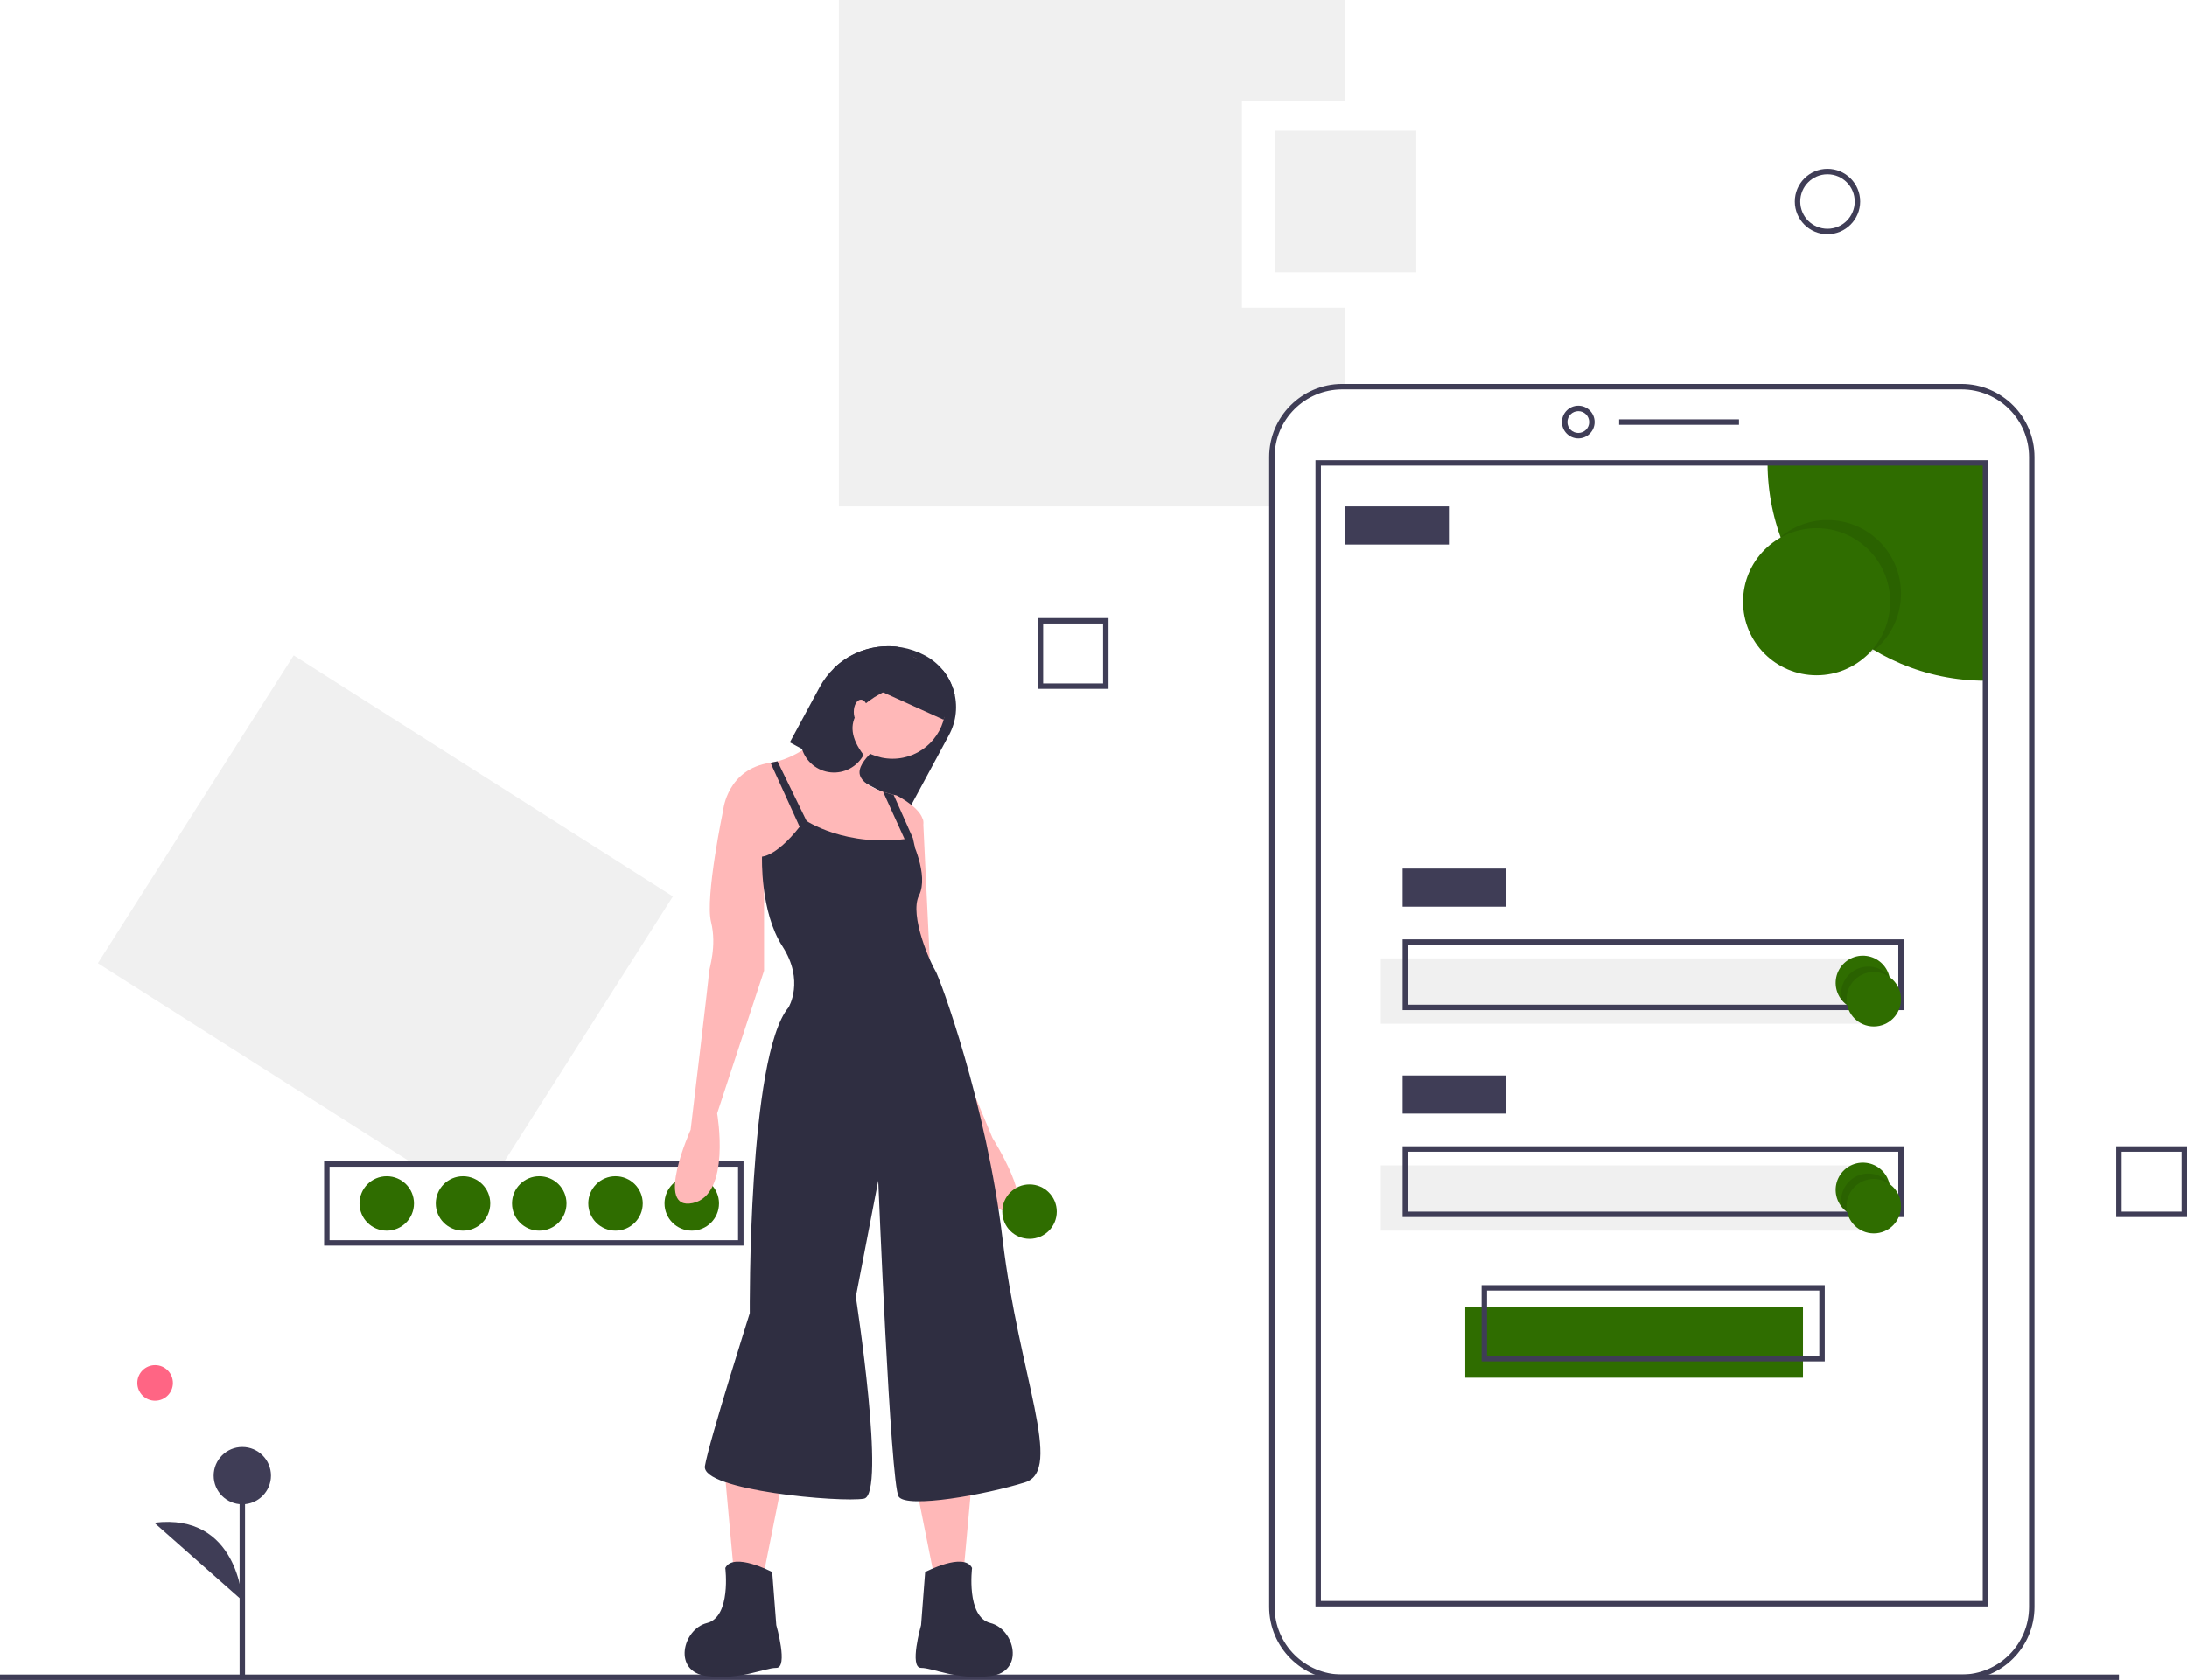
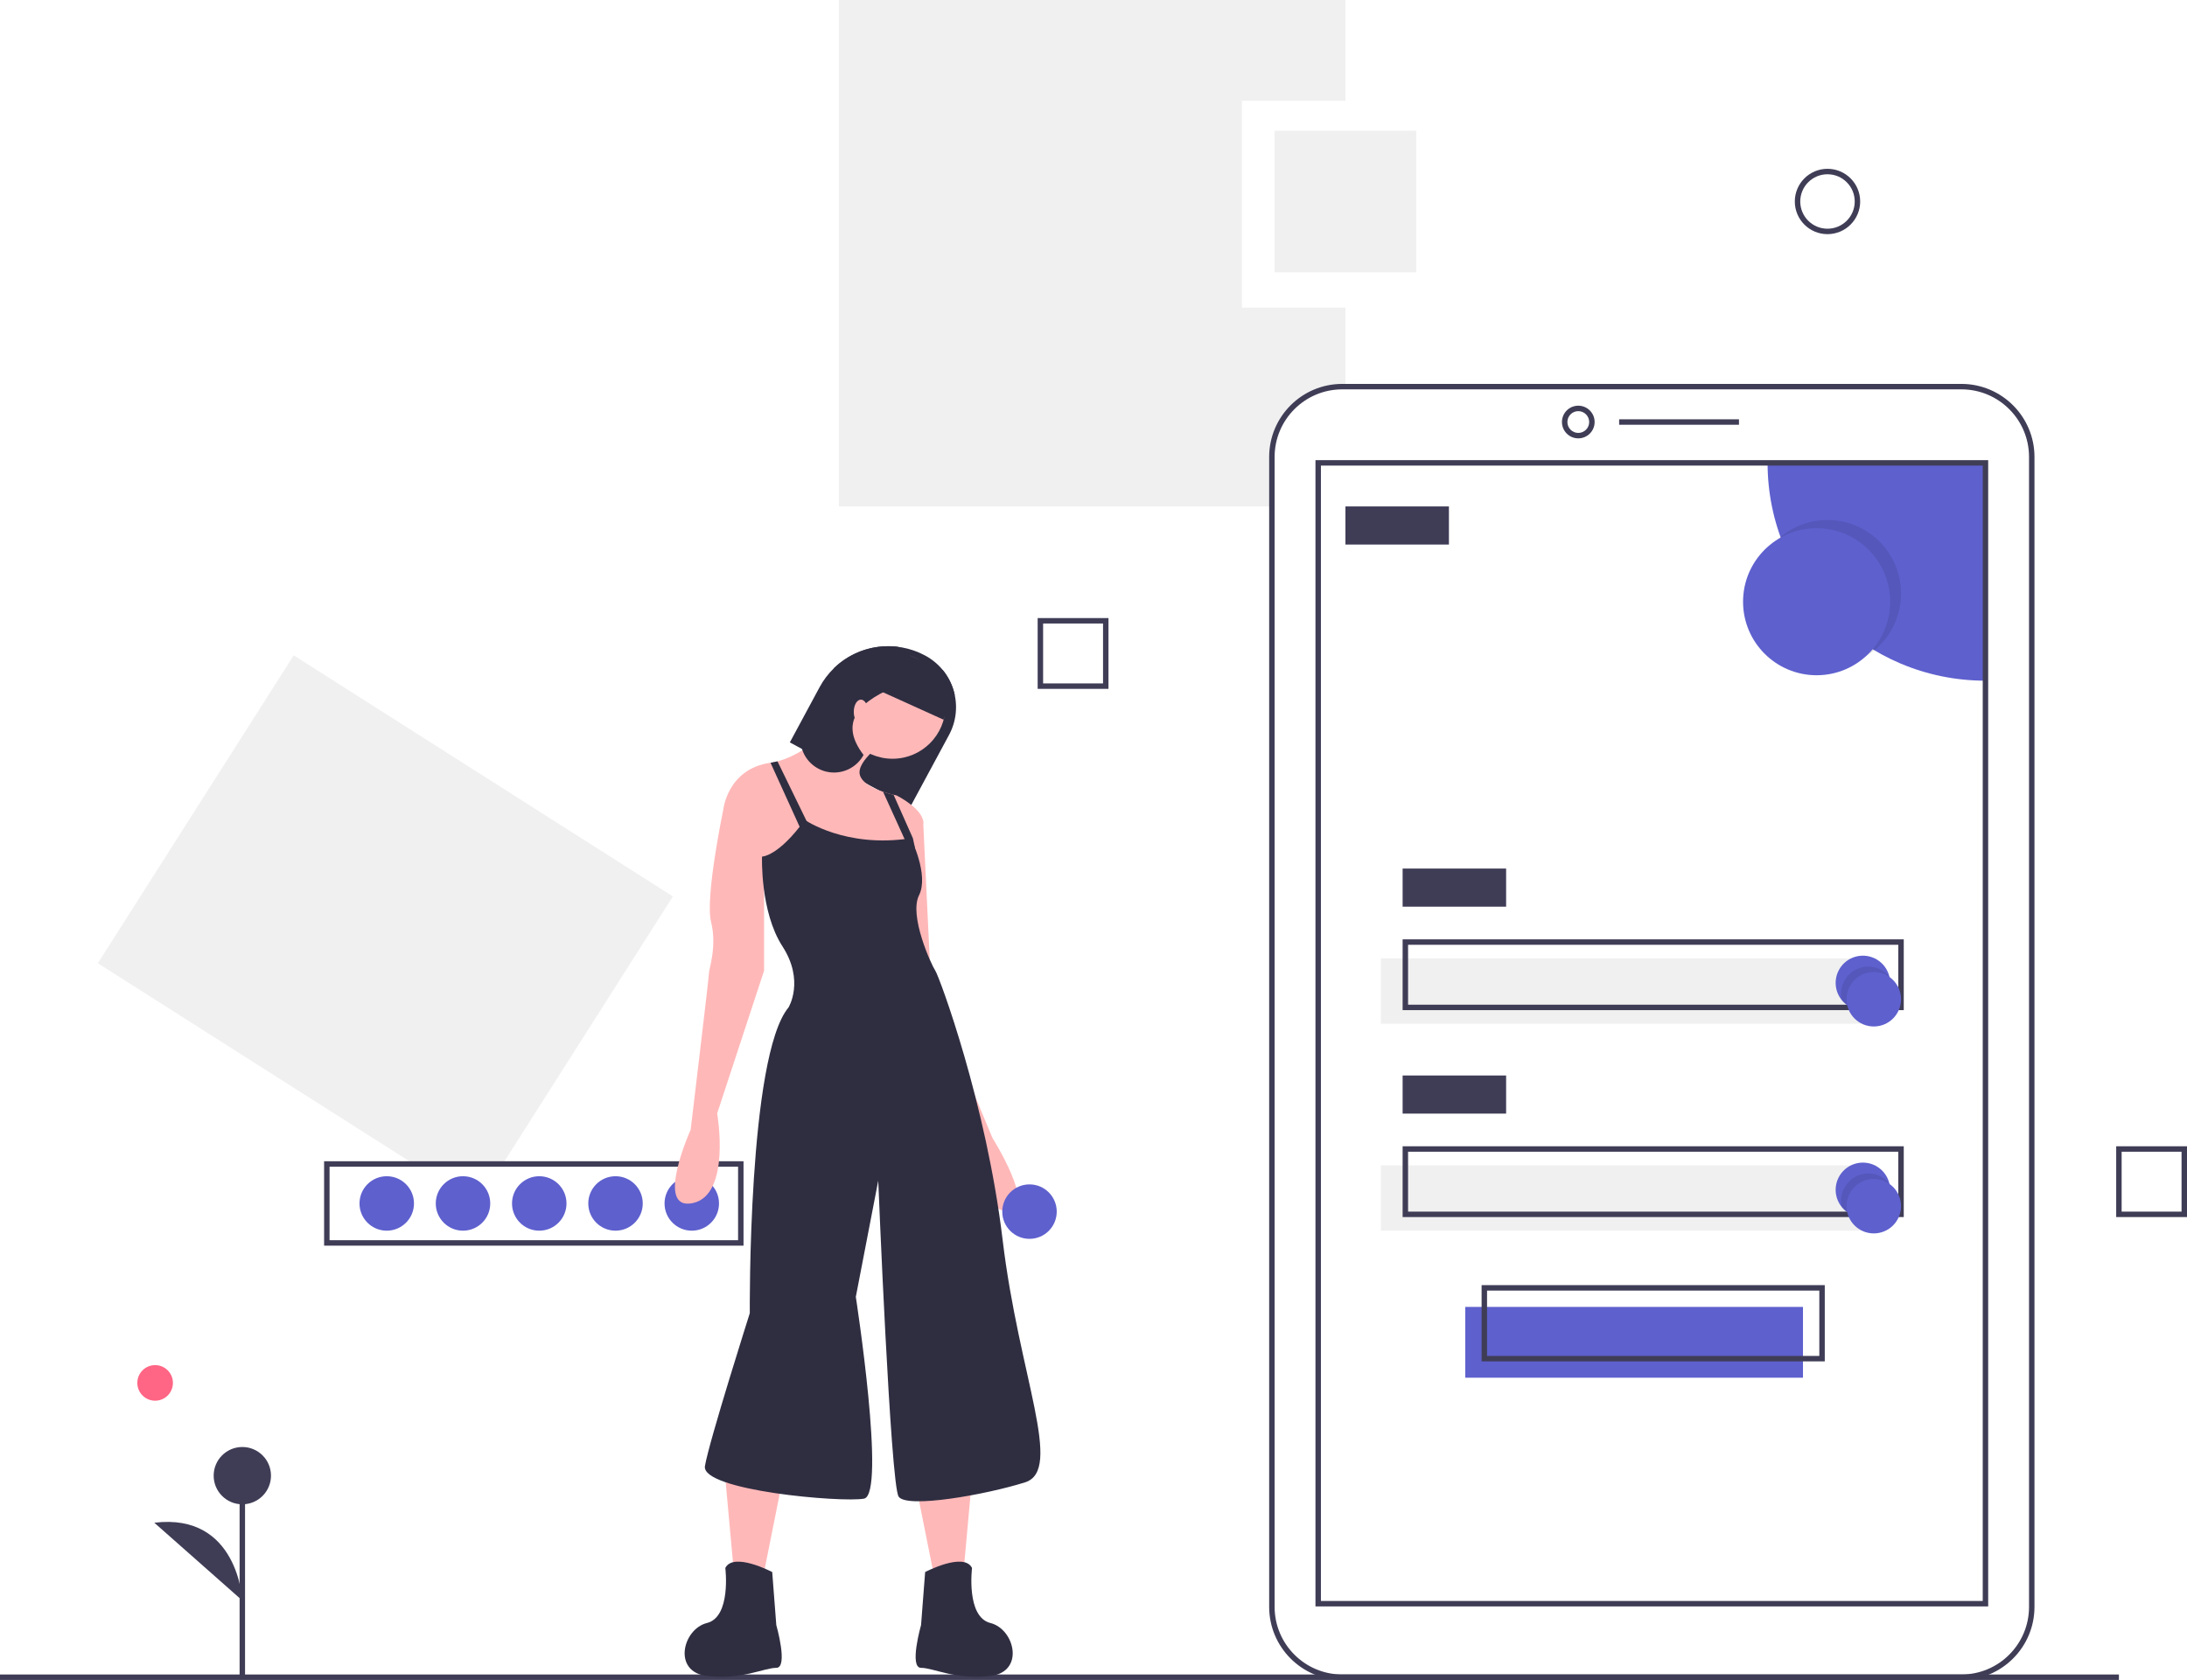
<svg xmlns="http://www.w3.org/2000/svg" id="bc52c4b0-5495-47d6-8fbf-e718e11a33f1" data-name="Layer 1" width="803" height="617" viewBox="0 0 803 617">
  <polygon points="184.898 427 247.069 329.231 107.835 240.694 35.931 353.769 151.095 427 184.898 427" fill="#f0f0f0" />
  <path d="M471.5,599h-154V568h154Zm-152-2h150V570h-150Z" transform="translate(-198.5 -141.5)" fill="#3f3d56" />
-   <circle cx="254" cy="442" r="10" fill="#2f6d00" />
-   <circle cx="226" cy="442" r="10" fill="#2f6d00" />
-   <circle cx="198" cy="442" r="10" fill="#2f6d00" />
-   <circle cx="170" cy="442" r="10" fill="#2f6d00" />
-   <circle cx="142" cy="442" r="10" fill="#2f6d00" />
+   <circle cx="254" cy="442" r="10" fill="#5e60ce" />
+   <circle cx="226" cy="442" r="10" fill="#5e60ce" />
+   <circle cx="198" cy="442" r="10" fill="#5e60ce" />
+   <circle cx="170" cy="442" r="10" fill="#5e60ce" />
+   <circle cx="142" cy="442" r="10" fill="#5e60ce" />
  <path d="M654.5,254.5v-76h38v-37h-186v186h159V309.314A25.814,25.814,0,0,1,691.314,283.5H692.5v-29Z" transform="translate(-198.5 -141.5)" fill="#f0f0f0" />
-   <rect x="538" y="480" width="124" height="26" fill="#2f6d00" />
+   <rect x="538" y="480" width="124" height="26" fill="#5e60ce" />
  <rect x="507" y="352" width="182" height="24" fill="#f0f0f0" />
  <rect y="615" width="778" height="2" fill="#3f3d56" />
  <path d="M918.686,758.5H691.314A26.845,26.845,0,0,1,664.5,731.686V309.314A26.845,26.845,0,0,1,691.314,282.5h227.371A26.845,26.845,0,0,1,945.5,309.314v422.371A26.845,26.845,0,0,1,918.686,758.5Zm-227.371-474A24.843,24.843,0,0,0,666.5,309.314v422.371A24.843,24.843,0,0,0,691.314,756.5h227.371A24.843,24.843,0,0,0,943.5,731.686V309.314A24.843,24.843,0,0,0,918.686,284.5Z" transform="translate(-198.5 -141.5)" fill="#3f3d56" />
  <path d="M778,302.5a6,6,0,1,1,6-6A6.007,6.007,0,0,1,778,302.5Zm0-10a4,4,0,1,0,4,4A4.004,4.004,0,0,0,778,292.5Z" transform="translate(-198.5 -141.5)" fill="#3f3d56" />
  <rect x="594.5" y="154" width="44" height="2" fill="#3f3d56" />
-   <path d="M927.5,311.5v80a80.004,80.004,0,0,1-80-80Z" transform="translate(-198.5 -141.5)" fill="#2f6d00" />
+   <path d="M927.5,311.5v80a80.004,80.004,0,0,1-80-80Z" transform="translate(-198.5 -141.5)" fill="#5e60ce" />
  <path d="M928.5,731.5h-247v-421h247Zm-245-2h243v-417h-243Z" transform="translate(-198.5 -141.5)" fill="#3f3d56" />
  <circle cx="671" cy="218" r="27" opacity="0.1" />
-   <circle cx="667" cy="221" r="27" fill="#2f6d00" />
+   <circle cx="667" cy="221" r="27" fill="#5e60ce" />
  <rect x="494" y="186" width="38" height="14" fill="#3f3d56" />
  <rect x="515" y="319" width="38" height="14" fill="#3f3d56" />
  <path d="M897.5,512.5h-184v-26h184Zm-182-2h180v-22h-180Z" transform="translate(-198.5 -141.5)" fill="#3f3d56" />
  <rect x="507" y="428" width="182" height="24" fill="#f0f0f0" />
  <rect x="515" y="395" width="38" height="14" fill="#3f3d56" />
  <path d="M897.5,588.5h-184v-26h184Zm-182-2h180v-22h-180Z" transform="translate(-198.5 -141.5)" fill="#3f3d56" />
  <path d="M868.5,641.5h-126v-28h126Zm-124-2h122v-24h-122Z" transform="translate(-198.5 -141.5)" fill="#3f3d56" />
-   <path d="M892.5,502.5a10.001,10.001,0,0,1-17.71,6.37l-.01-.01a9.999,9.999,0,1,1,17.43-8.73.01.01,0,0,0,.01.01A10.227,10.227,0,0,1,892.5,502.5Z" transform="translate(-198.5 -141.5)" fill="#2f6d00" />
+   <path d="M892.5,502.5a10.001,10.001,0,0,1-17.71,6.37l-.01-.01a9.999,9.999,0,1,1,17.43-8.73.01.01,0,0,0,.01.01A10.227,10.227,0,0,1,892.5,502.5Z" transform="translate(-198.5 -141.5)" fill="#5e60ce" />
  <path d="M892.5,502.5a10.001,10.001,0,0,1-17.71,6.37l-.01-.01a10.228,10.228,0,0,1-.28-2.36,10.001,10.001,0,0,1,17.71-6.37.01.01,0,0,0,.01.01A10.227,10.227,0,0,1,892.5,502.5Z" transform="translate(-198.5 -141.5)" opacity="0.1" />
-   <circle cx="688" cy="367" r="10" fill="#2f6d00" />
-   <path d="M892.5,578.5a10.001,10.001,0,0,1-17.71,6.37l-.01-.01a9.999,9.999,0,1,1,17.43-8.73.01.01,0,0,0,.01.01A10.227,10.227,0,0,1,892.5,578.5Z" transform="translate(-198.5 -141.5)" fill="#2f6d00" />
+   <circle cx="688" cy="367" r="10" fill="#5e60ce" />
+   <path d="M892.5,578.5a10.001,10.001,0,0,1-17.71,6.37l-.01-.01a9.999,9.999,0,1,1,17.43-8.73.01.01,0,0,0,.01.01A10.227,10.227,0,0,1,892.5,578.5Z" transform="translate(-198.5 -141.5)" fill="#5e60ce" />
  <path d="M892.5,578.5a10.001,10.001,0,0,1-17.71,6.37l-.01-.01a10.228,10.228,0,0,1-.28-2.36,10.001,10.001,0,0,1,17.71-6.37.01.01,0,0,0,.01.01A10.227,10.227,0,0,1,892.5,578.5Z" transform="translate(-198.5 -141.5)" opacity="0.1" />
-   <circle cx="688" cy="443" r="10" fill="#2f6d00" />
+   <circle cx="688" cy="443" r="10" fill="#5e60ce" />
  <rect x="468" y="48" width="52" height="52" fill="#f0f0f0" />
  <path d="M869.5,227.5a12,12,0,1,1,12-12A12.013,12.013,0,0,1,869.5,227.5Zm0-22a10,10,0,1,0,10,10A10.011,10.011,0,0,0,869.5,205.5Z" transform="translate(-198.5 -141.5)" fill="#3f3d56" />
  <path d="M605.5,394.5h-26v-26h26Zm-24-2h22v-22h-22Z" transform="translate(-198.5 -141.5)" fill="#3f3d56" />
  <path d="M1001.5,588.5h-26v-26h26Zm-24-2h22v-22h-22Z" transform="translate(-198.5 -141.5)" fill="#3f3d56" />
  <path d="M488.503,414.166l4.462,2.403,15.182,8.183,24.51,13.206,14.284-26.501a21.525,21.525,0,0,0-8.744-29.189,28.59,28.59,0,0,0-33.381,4.529l-.007.007a28.623,28.623,0,0,0-5.375,7.075Z" transform="translate(-198.5 -141.5)" fill="#2f2e41" />
  <polygon points="356.9 542.937 353.906 575.876 342.676 577.373 335.19 539.942 356.9 542.937" fill="#ffb8b8" />
  <path d="M538.182,718.873s14.224-7.486,17.218-1.497c0,0-2.246,17.967,6.738,20.213s12.727,17.967,0,19.464-20.962-2.995-25.453-2.995,0-15.721,0-15.721Z" transform="translate(-198.5 -141.5)" fill="#2f2e41" />
  <polygon points="266.316 542.937 269.311 575.876 280.54 577.373 288.026 539.942 266.316 542.937" fill="#ffb8b8" />
  <path d="M482.034,718.873s-14.224-7.486-17.218-1.497c0,0,2.246,17.967-6.738,20.213s-12.727,17.967,0,19.464S479.04,754.059,483.532,754.059s0-15.721,0-15.721Z" transform="translate(-198.5 -141.5)" fill="#2f2e41" />
  <circle cx="327.704" cy="259.206" r="19.464" fill="#ffb8b8" />
  <path d="M464.067,438.886,479.789,463.591l18.716-1.497,30.694,2.246s2.897-5.794,5.263-11.432a44.285,44.285,0,0,0,2.972-8.781c.749-5.24-9.732-10.481-9.732-10.481s-.412-.075-1.1-.24c-.913-.217-2.321-.576-3.863-1.101-3.481-1.183-7.666-3.189-8.512-6.146-1.497-5.24,9.732-12.727,9.732-12.727l-13.475-12.727s-11.971,16.627-26.509,20.415a23.155,23.155,0,0,1-2.56.524c-.045.007-.082.015-.127.022C465.565,423.914,464.067,438.886,464.067,438.886Z" transform="translate(-198.5 -141.5)" fill="#ffb8b8" />
  <path d="M472.302,432.149l-8.235,6.738s-6.738,32.191-4.492,41.175-.749,17.218-.749,18.716S452.089,556.421,452.089,556.421s-13.475,29.945.749,26.951,8.984-32.94,8.984-32.94l17.218-52.404V453.859Z" transform="translate(-198.5 -141.5)" fill="#ffb8b8" />
  <path d="M531.444,438.138l5.989,4.492,2.995,62.885,22.459,53.901s16.47,26.202,5.989,26.951S551.657,559.415,551.657,559.415l-20.213-51.655-2.995-50.158Z" transform="translate(-198.5 -141.5)" fill="#ffb8b8" />
  <path d="M494.013,442.629s14.973,10.481,38.929,6.738c0,0,6.738,13.475,2.995,20.962s4.492,25.453,5.989,27.699,18.716,48.661,24.705,98.819,22.459,84.595,8.235,89.087-43.42,9.732-46.415,5.24-7.486-116.038-7.486-116.038l-8.235,42.672s11.229,72.617,2.995,74.114-59.89-2.995-58.393-11.978,16.47-56.147,16.47-56.147-.749-94.327,14.224-112.294c0,0,5.989-9.732-2.246-22.459s-7.486-32.94-7.486-32.94S484.28,456.105,494.013,442.629Z" transform="translate(-198.5 -141.5)" fill="#2f2e41" />
  <polygon points="282.913 280.145 295.513 307.867 298.507 306.37 285.473 279.621 282.913 280.145" fill="#2f2e41" />
  <path d="M522.737,432.306l9.455,20.804,2.268-.202-.771-3.541-7.09-15.961C525.687,433.189,524.28,432.83,522.737,432.306Z" transform="translate(-198.5 -141.5)" fill="#2f2e41" />
  <path d="M492.964,416.57a12.323,12.323,0,0,0,22.609,2.201c-9.47-12.382-1.348-20.161,14.037-26.045a12.312,12.312,0,0,0-1.325-13.655,28.687,28.687,0,0,0-23.47,7.726l-.007.007L493.878,407.077A12.264,12.264,0,0,0,492.964,416.57Z" transform="translate(-198.5 -141.5)" fill="#2f2e41" />
  <ellipse cx="316.1" cy="261.452" rx="2.62" ry="4.492" fill="#ffb8b8" />
  <path d="M522.408,395.623l22.504,10.196,4.125-9.103a21.563,21.563,0,0,0-4.342-9.081l-15.489-7.015Z" transform="translate(-198.5 -141.5)" fill="#2f2e41" />
-   <circle cx="378" cy="445" r="10" fill="#2f6d00" />
+   <circle cx="378" cy="445" r="10" fill="#5e60ce" />
  <circle cx="56.957" cy="507.911" r="6.535" fill="#ff6584" />
  <rect x="87.975" y="541.973" width="2" height="74.411" fill="#3f3d56" />
  <circle cx="88.975" cy="541.972" r="10.523" fill="#3f3d56" />
  <path d="M287.475,729.334s-1.503-32.332-32.32-28.574" transform="translate(-198.5 -141.5)" fill="#3f3d56" />
</svg>
